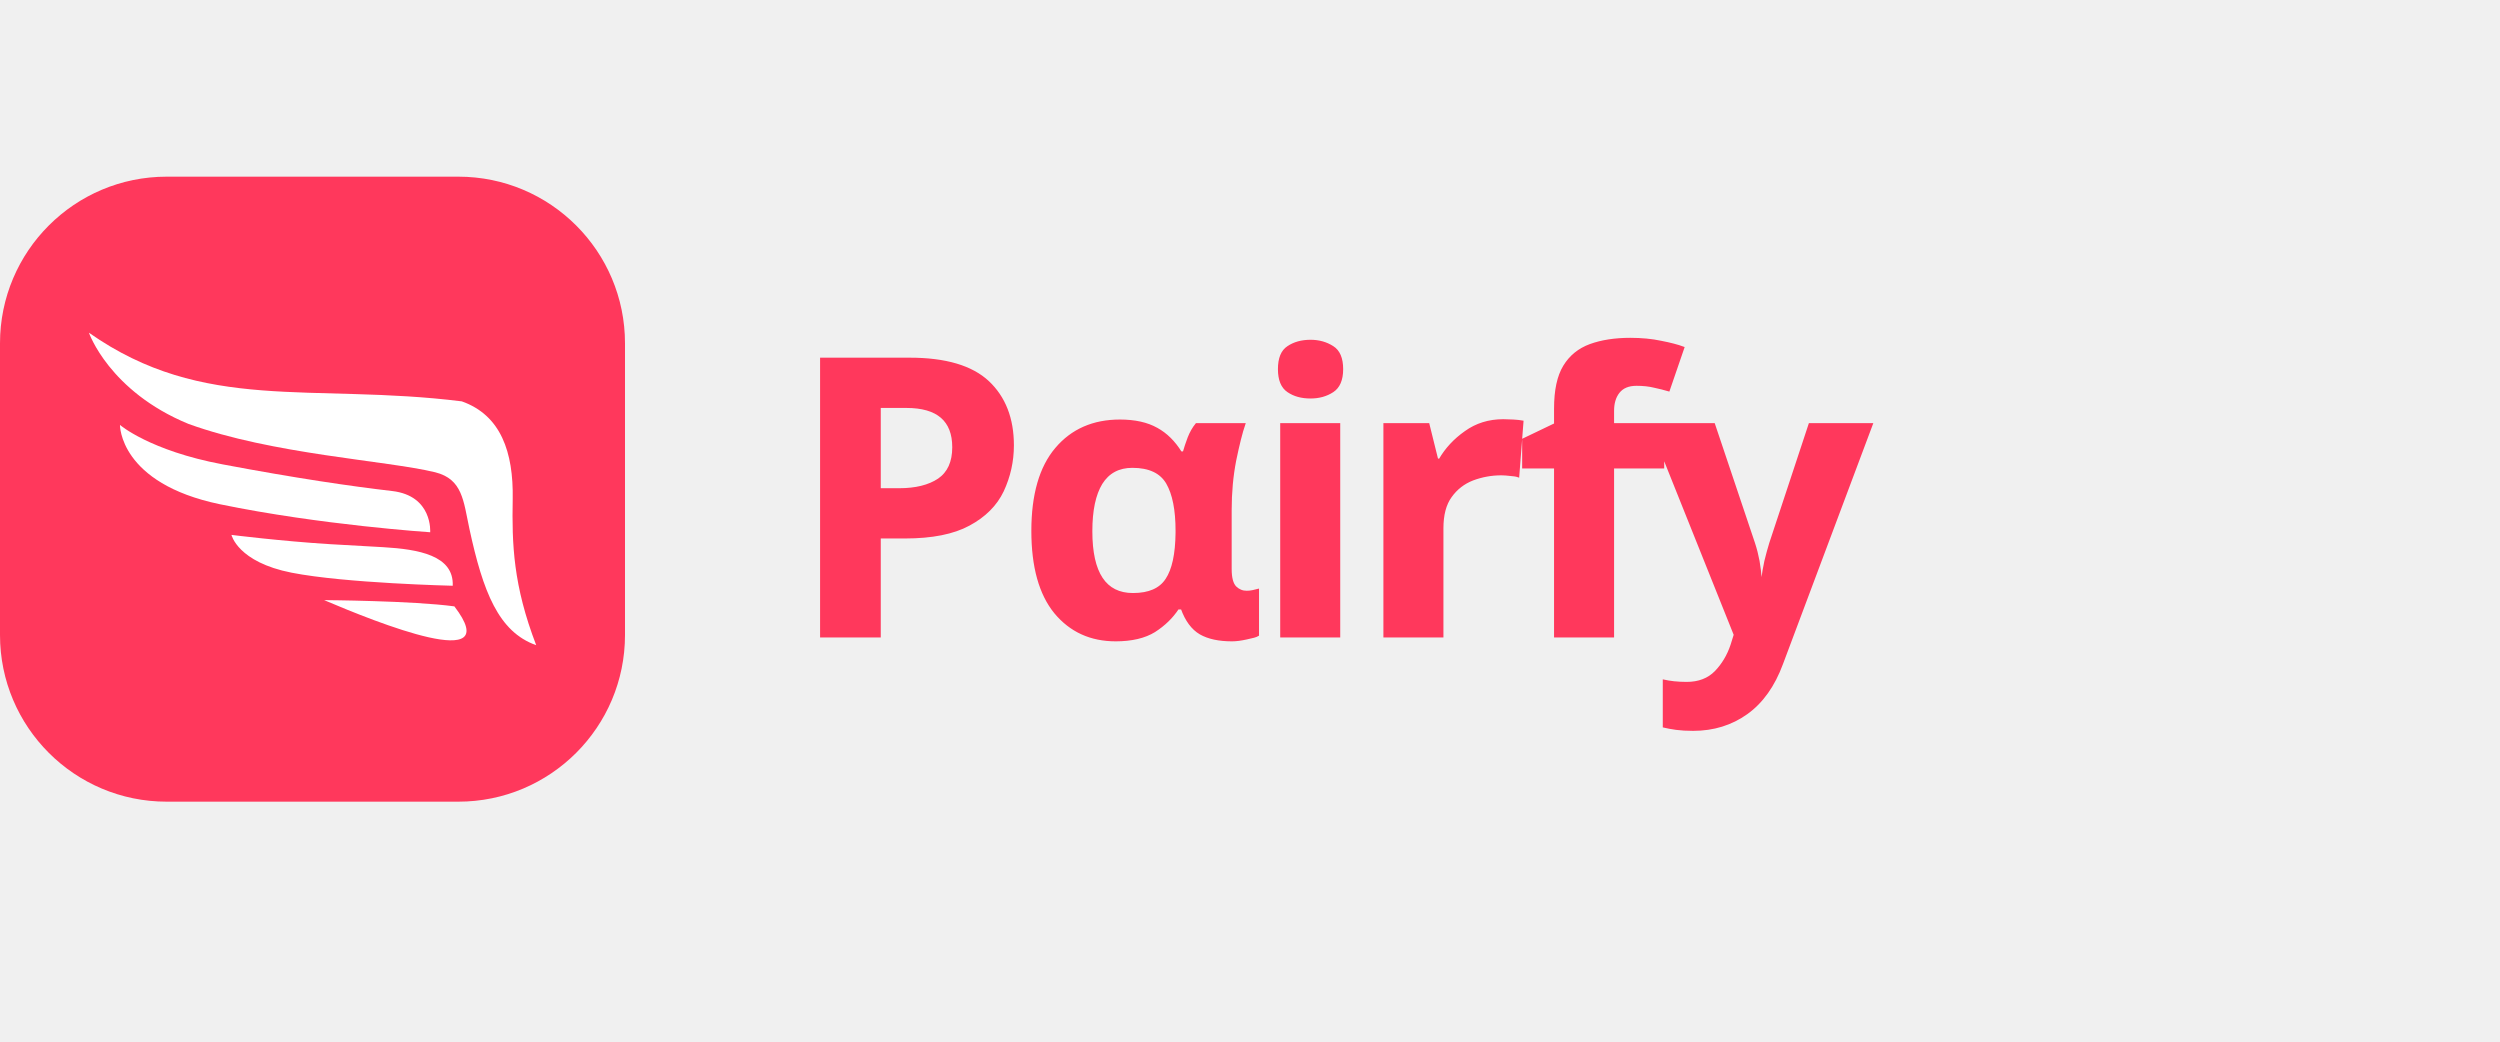
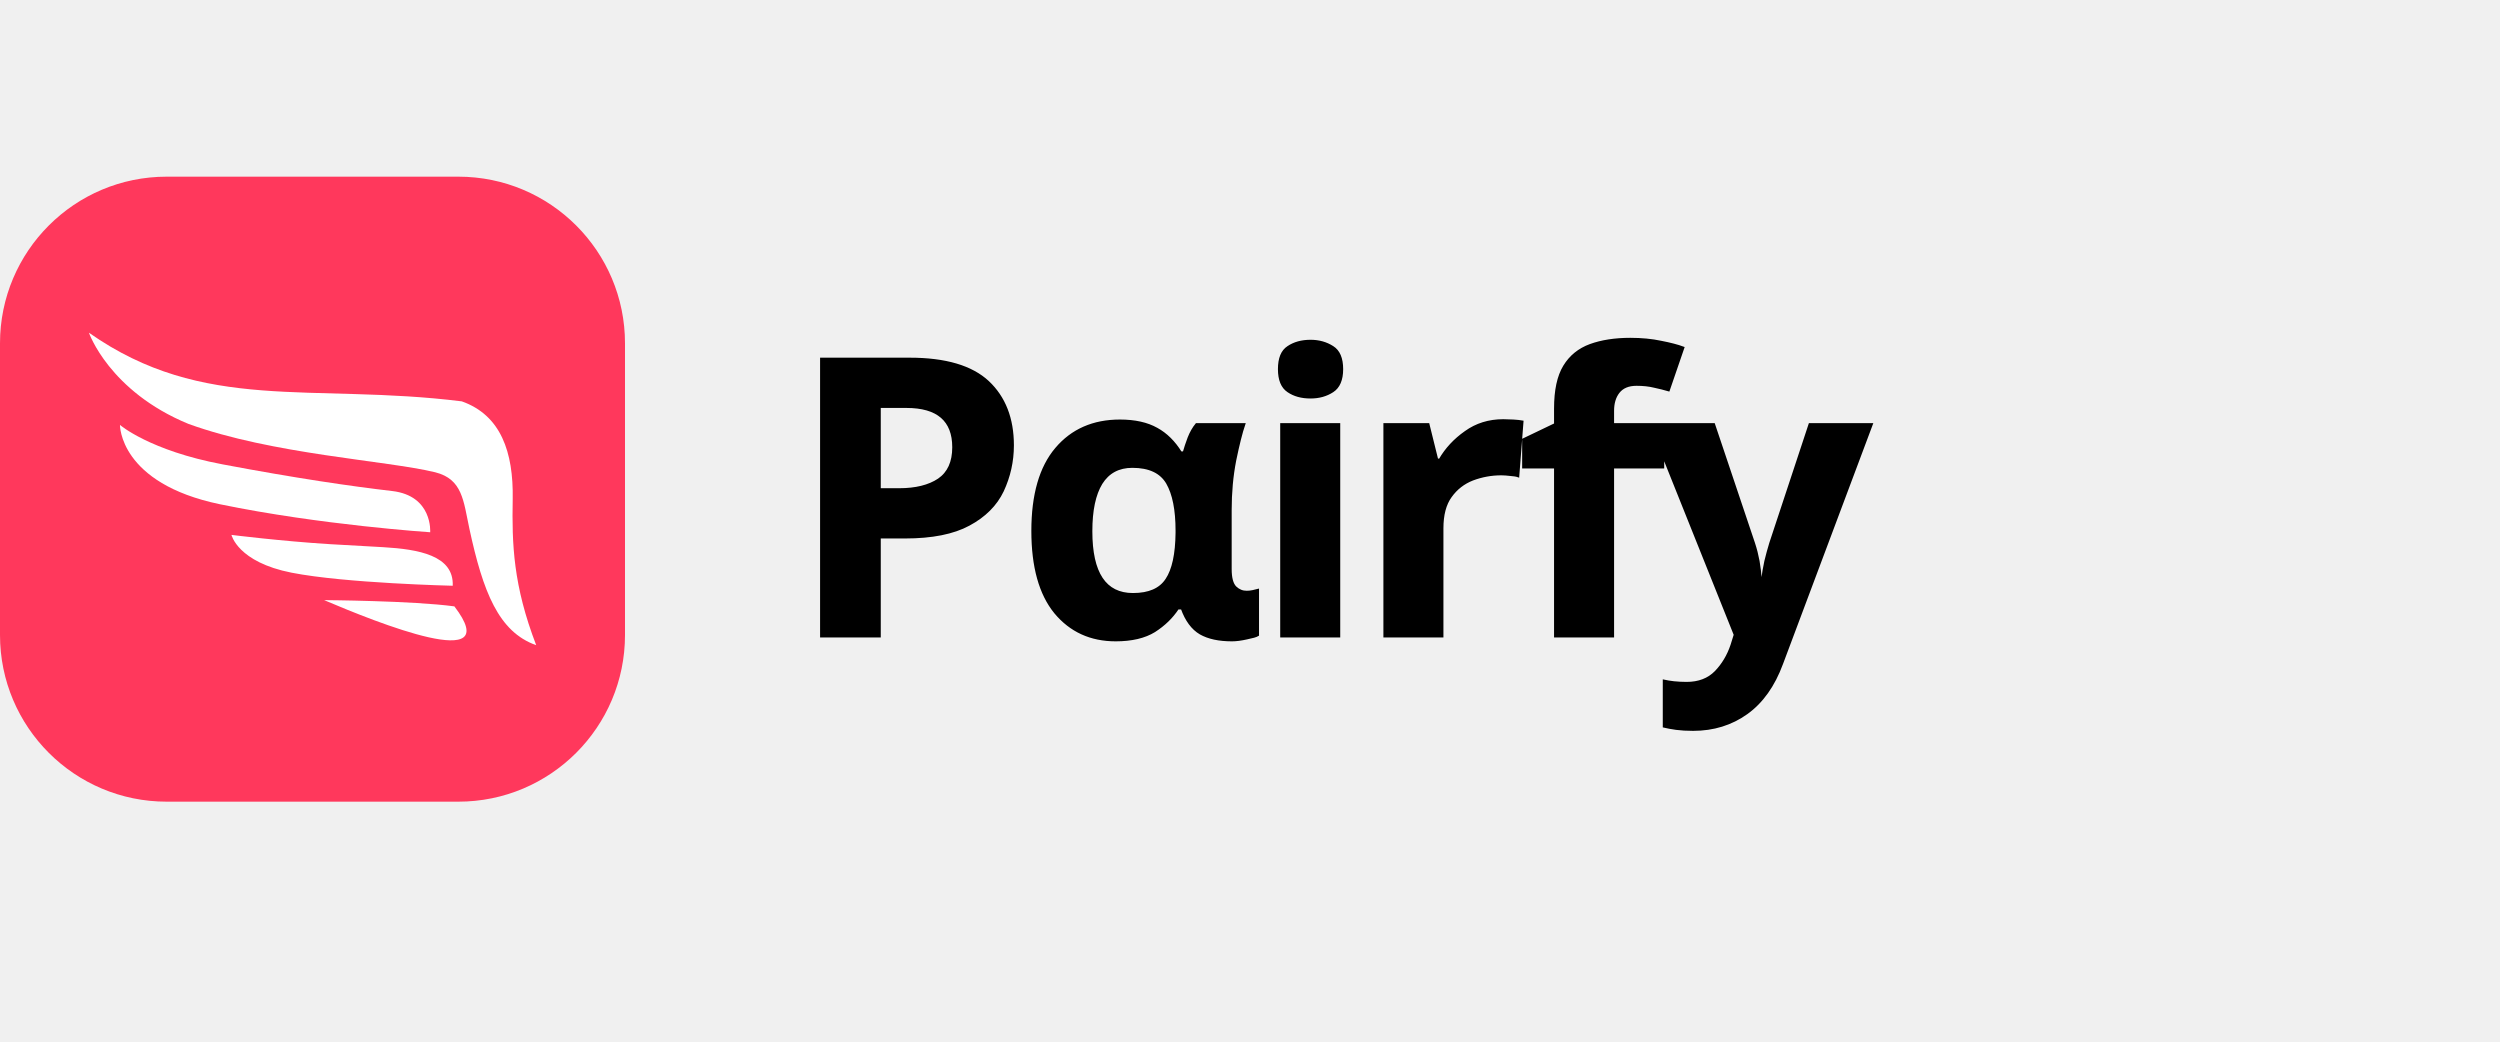
<svg xmlns="http://www.w3.org/2000/svg" width="120" height="50" viewBox="0 0 120 50" version="1.1" id="SVGRoot">
  <defs id="defs132">
    <rect x="11.236" y="7.285" width="69.721" height="10.07" id="rect3" />
    <rect x="12.943" y="23.094" width="88.414" height="18.186" id="rect1" />
    <rect x="-1.478" y="42.333" width="127.885" height="23.822" id="rect3454" />
    <clipPath id="b983e3c625">
      <path d="m 142,147.301 h 115 v 72.75 H 142 Z m 0,0" clip-rule="nonzero" id="path1144" />
    </clipPath>
    <clipPath id="0e8c13dd3a">
      <path d="m 70.262,116.359 h 89.156 v 70.5 H 70.262 Z m 0,0" clip-rule="nonzero" id="path1147" />
    </clipPath>
    <clipPath id="b983e3c625-3">
      <path d="m 142,147.301 h 115 v 72.75 H 142 Z m 0,0" clip-rule="nonzero" id="path1144-6" />
    </clipPath>
    <clipPath id="0e8c13dd3a-7">
      <path d="m 70.262,116.359 h 89.156 v 70.5 H 70.262 Z m 0,0" clip-rule="nonzero" id="path1147-5" />
    </clipPath>
    <clipPath id="b983e3c625-3-1">
      <path d="m 142,147.301 h 115 v 72.75 H 142 Z m 0,0" clip-rule="nonzero" id="path1144-6-2" />
    </clipPath>
    <clipPath id="b983e3c625-3-3">
      <path d="m 142,147.301 h 115 v 72.75 H 142 Z m 0,0" clip-rule="nonzero" id="path1144-6-6" />
    </clipPath>
  </defs>
  <g id="layer1" style="display:inline">
    <text xml:space="preserve" style="font-style:italic;font-variant:normal;font-weight:600;font-stretch:normal;font-size:18.667px;line-height:0;font-family:'IBM Plex Sans';-inkscape-font-specification:'IBM Plex Sans Semi-Bold Italic';letter-spacing:-0.74px;word-spacing:0px;display:inline;fill:#ff385c;fill-opacity:1;stroke:#000000;stroke-width:0.1;stroke-linecap:round;stroke-linejoin:round;stroke-miterlimit:4;stroke-dasharray:none;stroke-opacity:1;paint-order:stroke markers fill" x="37.727" y="30.545" id="text2-3-3">
-       <tspan x="37.727" y="30.545" style="font-style:normal;font-variant:normal;font-weight:bold;font-stretch:normal;font-size:18.667px;font-family:Manrope;-inkscape-font-specification:'Manrope Bold';fill:#ff385c;fill-opacity:1;stroke:#ff385c;stroke-width:0.1;stroke-linecap:square;stroke-linejoin:miter;stroke-miterlimit:4;stroke-dasharray:none;stroke-opacity:1;paint-order:stroke markers fill" id="tspan541421-5-5">Pαirfy</tspan>
+       <tspan x="37.727" y="30.545" style="font-style:normal;font-variant:normal;font-weight:bold;font-stretch:normal;font-size:18.667px;font-family:Manrope;-inkscape-font-specification:'Manrope Bold';fill:#000000;fill-opacity:1;stroke:#000000;stroke-width:0.1;stroke-linecap:square;stroke-linejoin:miter;stroke-miterlimit:4;stroke-dasharray:none;stroke-opacity:1;paint-order:stroke markers fill" id="tspan541421-5-5">Pαirfy</tspan>
    </text>
    <rect style="fill:#ff385c;fill-opacity:1;stroke:none;stroke-width:0.168;stroke-linecap:round;stroke-linejoin:round;paint-order:stroke markers fill" id="rect1078" width="30" height="30" x="0" y="8.48" rx="8" ry="8" />
    <path style="display:inline;fill:#ffffff;fill-opacity:1;stroke:none;stroke-width:0.252;stroke-opacity:1" d="m 25.738,30.97 c -1.105,-2.877 -1.168,-4.842 -1.128,-7.019 0.039,-2.242 -0.564,-4.022 -2.445,-4.686 C 14.941,18.366 9.798,19.856 4.268,15.97 c 0,0 0.973,2.811 4.775,4.376 4.035,1.466 9.488,1.752 11.846,2.323 1.316,0.332 1.354,1.365 1.644,2.72 0.65,3.007 1.395,4.945 3.205,5.58" id="path33289-7" />
    <path style="display:inline;fill:#ffffff;fill-opacity:1;stroke:none;stroke-width:0.286;stroke-opacity:1" d="m 21.81,29.106 c -1.991,-0.272 -6.251,-0.3 -6.251,-0.3 2.531,1.078 8.756,3.579 6.251,0.3 z" id="path33287-0" />
    <path style="display:inline;fill:#ffffff;fill-opacity:1;stroke:none;stroke-width:0.286;stroke-opacity:1" d="m 21.731,28.116 c 0.061,-1.461 -1.654,-1.751 -3.328,-1.851 -1.001,-0.055 -2.003,-0.109 -2.564,-0.145 -2.35,-0.145 -4.729,-0.445 -4.729,-0.445 0,0 0.297,1.307 2.891,1.815 2.584,0.508 7.731,0.626 7.731,0.626 z" id="path33285-9" />
    <path style="display:inline;fill:#ffffff;fill-opacity:1;stroke:none;stroke-width:0.286;stroke-opacity:1" d="m 20.649,25.548 c 0,0 0.133,-1.752 -1.828,-1.979 -1.961,-0.227 -4.615,-0.615 -8.129,-1.278 -3.514,-0.662 -4.934,-1.895 -4.934,-1.895 0,0 -0.04,2.801 4.8,3.808 4.831,0.999 10.091,1.344 10.091,1.344 z" id="path1156-3" />
  </g>
  <g id="layer2" style="display:inline" />
  <g id="layer3" style="display:inline" />
  <g id="layer4" style="display:none">
    <rect style="display:inline;opacity:0.557;fill:#ff5e00;fill-opacity:1;stroke:#0069f5;stroke-width:0;stroke-linecap:round;stroke-linejoin:round;paint-order:stroke fill markers" id="rect1592-1" width="15" height="15" x="1.8808064e-06" y="15" />
    <rect style="display:inline;opacity:0.557;fill:#ff0000;stroke:#0069f5;stroke-width:0;stroke-linecap:round;stroke-linejoin:round;paint-order:stroke fill markers" id="rect1592" width="120" height="15" x="1.8808064e-06" y="6.7562792e-07" />
  </g>
</svg>
